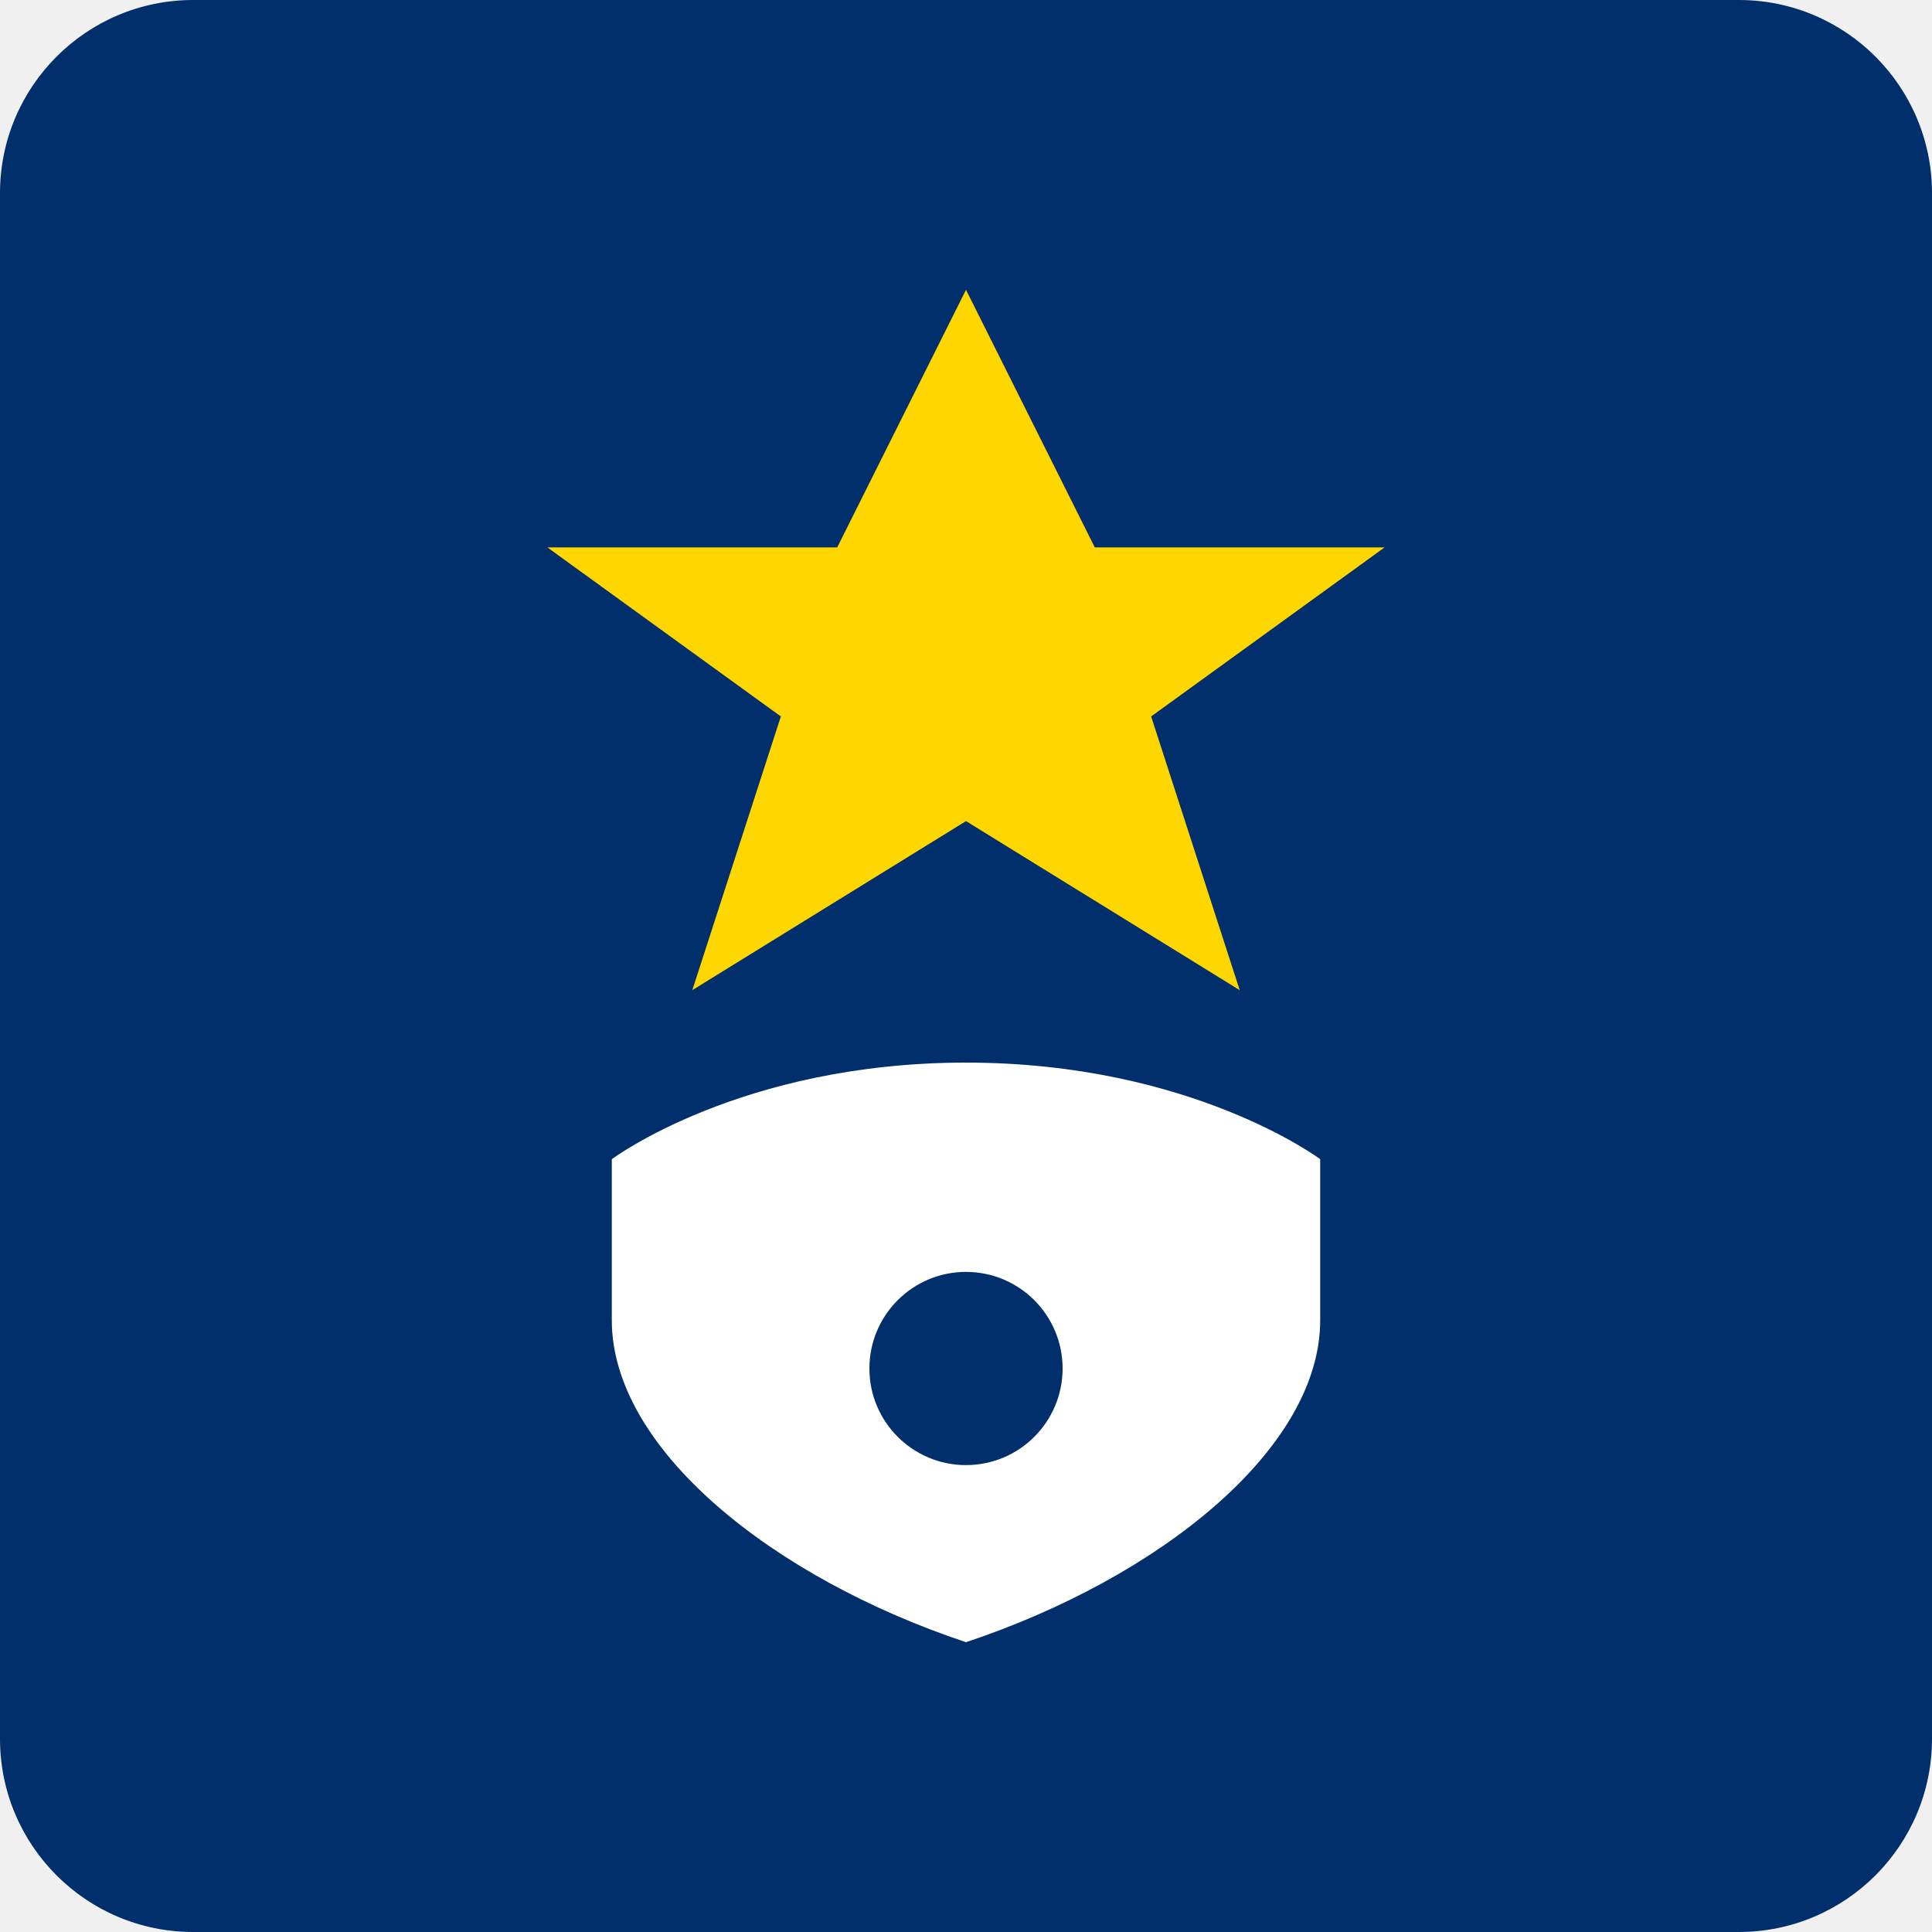
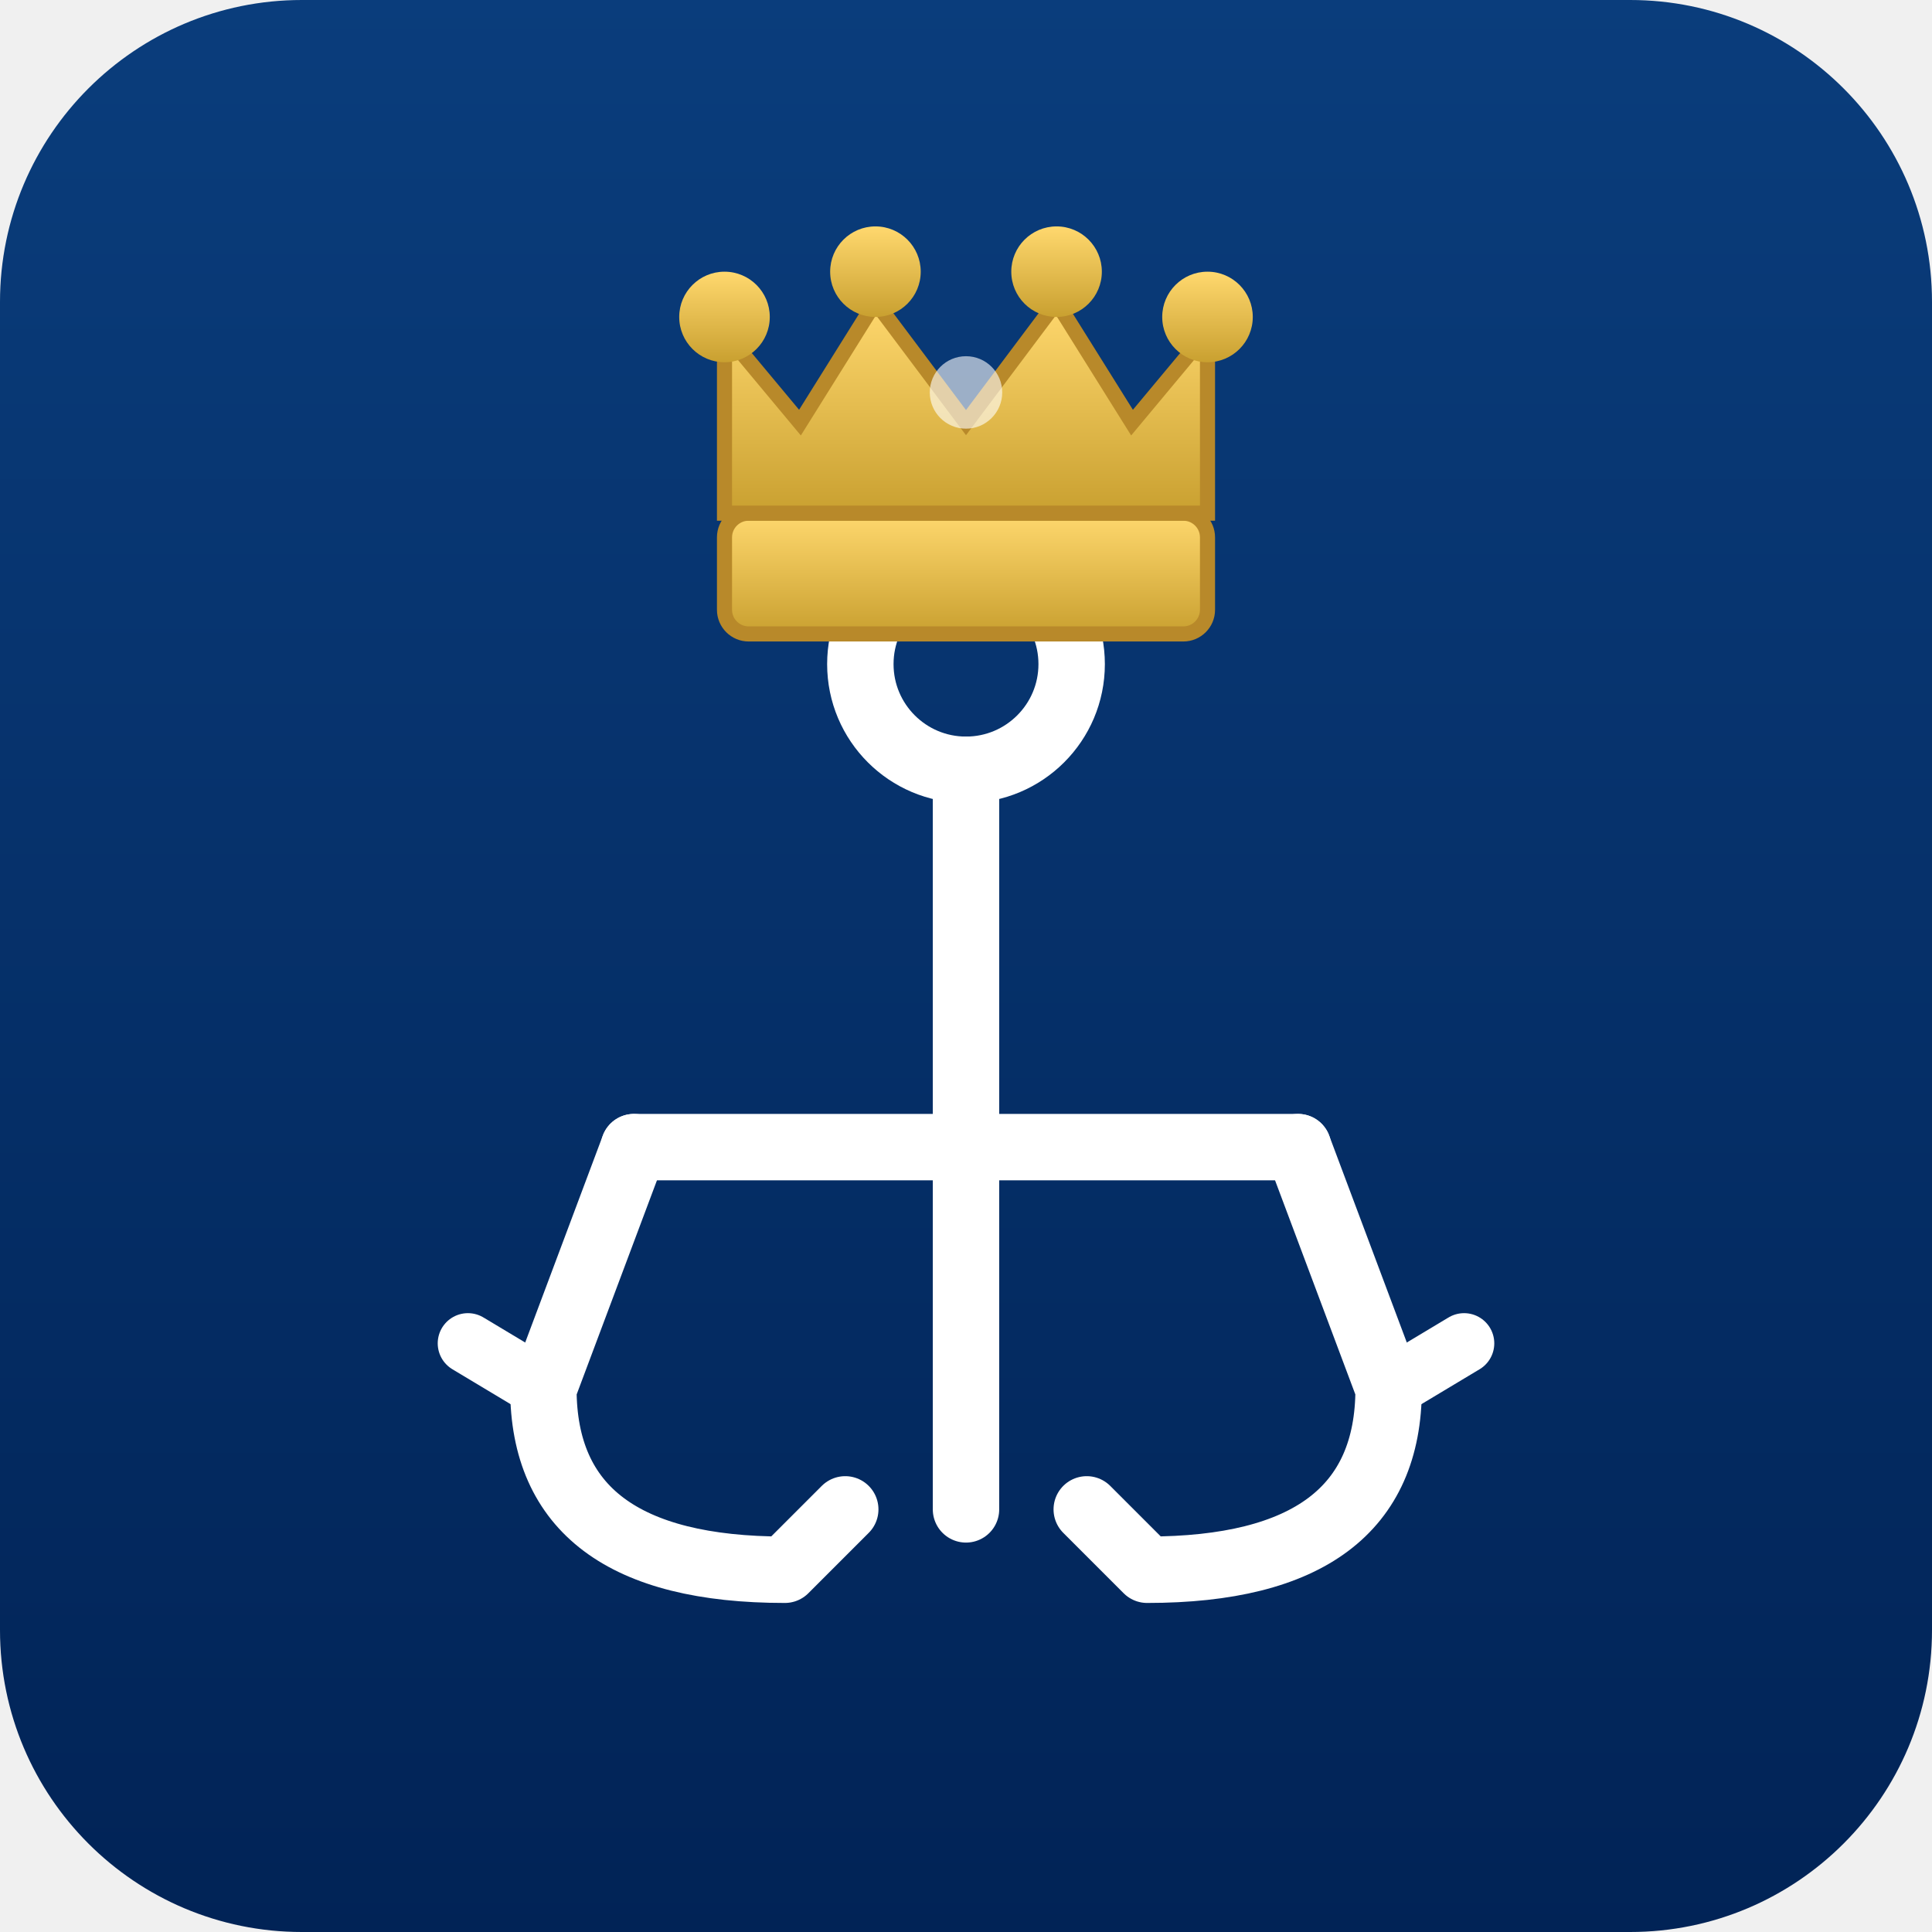
- <svg xmlns="http://www.w3.org/2000/svg" viewBox="0 0 120 120">
-   <rect width="120" height="120" rx="12" fill="#012f6b" />
-   <path d="M60 18l8 16h18l-14.5 10.5 5.5 17L60 51 43 61.5l5.5-17L34 34h18z" fill="#ffd700" />
-   <path d="M38 72c0 0 8-6 22-6s22 6 22 6v10c0 8-10 16-22 20-12-4-22-12-22-20z" fill="#fff" />
-   <circle cx="60" cy="85" r="6" fill="#012f6b" />
+ <svg xmlns="http://www.w3.org/2000/svg" viewBox="0 0 64 64">
+   <defs>
+     <linearGradient id="rc-bg" x1="0" y1="0" x2="0" y2="1">
+       <stop offset="0%" stop-color="#0a3d7c" />
+       <stop offset="100%" stop-color="#012356" />
+     </linearGradient>
+     <linearGradient id="rc-gold" x1="0" y1="0" x2="0" y2="1">
+       <stop offset="0%" stop-color="#ffd86e" />
+       <stop offset="100%" stop-color="#c9a030" />
+     </linearGradient>
+   </defs>
+   <rect width="64" height="64" rx="10" fill="url(#rc-bg)" />
+   <g fill="none" stroke="#fff" stroke-width="2.2" stroke-linecap="round" stroke-linejoin="round">
+     <circle cx="32" cy="22" r="3.5" fill="none" />
+     <line x1="32" y1="25.5" x2="32" y2="50" />
+     <line x1="21" y1="38" x2="43" y2="38" />
+     <path d="M21 38 L18 46 Q18 52 26 52 L28 50" />
+     <path d="M43 38 L46 46 Q46 52 38 52 L36 50" />
+     <path d="M18 46 L15.5 44.5" stroke-width="2" />
+     <path d="M46 46 L48.5 44.5" stroke-width="2" />
+   </g>
+   <g fill="url(#rc-gold)" stroke="#b8892a" stroke-width="0.5">
+     <rect x="24" y="17" width="16" height="4" rx="0.8" />
+     <path d="M24 17 L24 11 L26.5 14 L29 10 L32 14 L35 10 L37.5 14 L40 11 L40 17 Z" />
+     <circle cx="24" cy="10.5" r="1.5" stroke="none" />
+     <circle cx="29" cy="9" r="1.5" stroke="none" />
+     <circle cx="32" cy="13" r="1.2" fill="#fff" stroke="none" opacity="0.6" />
+     <circle cx="35" cy="9" r="1.5" stroke="none" />
+     <circle cx="40" cy="10.5" r="1.5" stroke="none" />
+   </g>
</svg>
